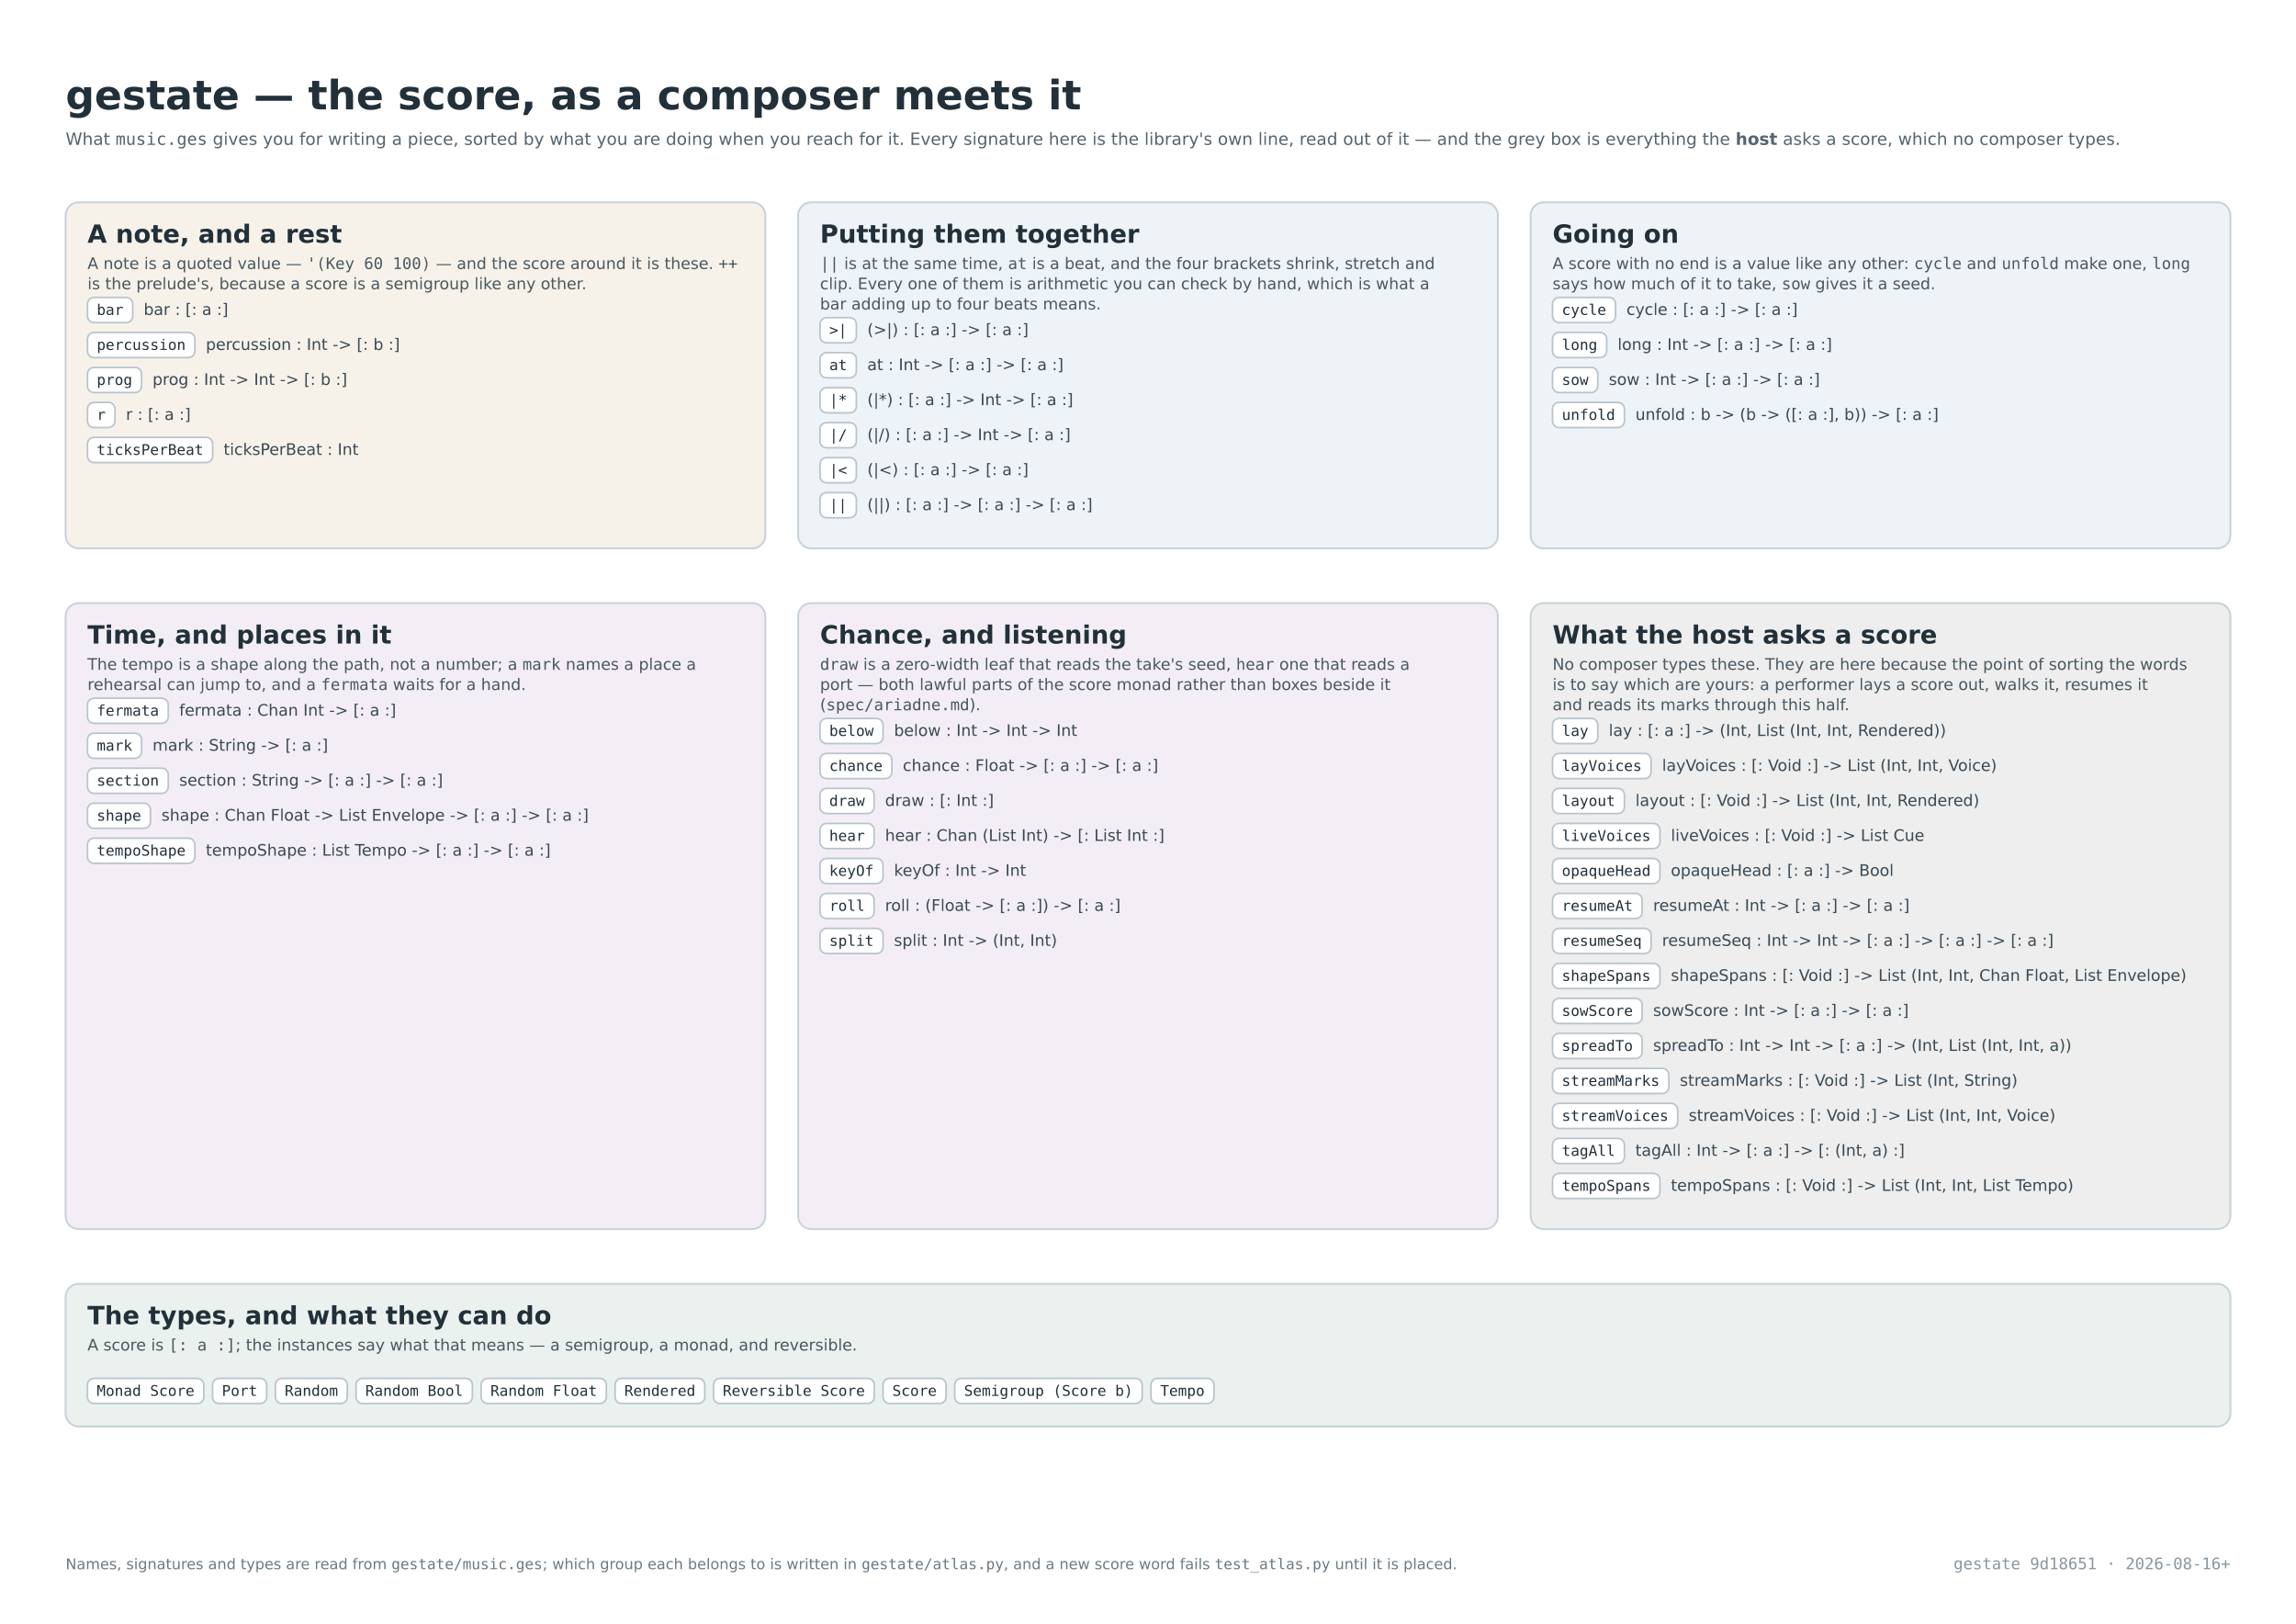
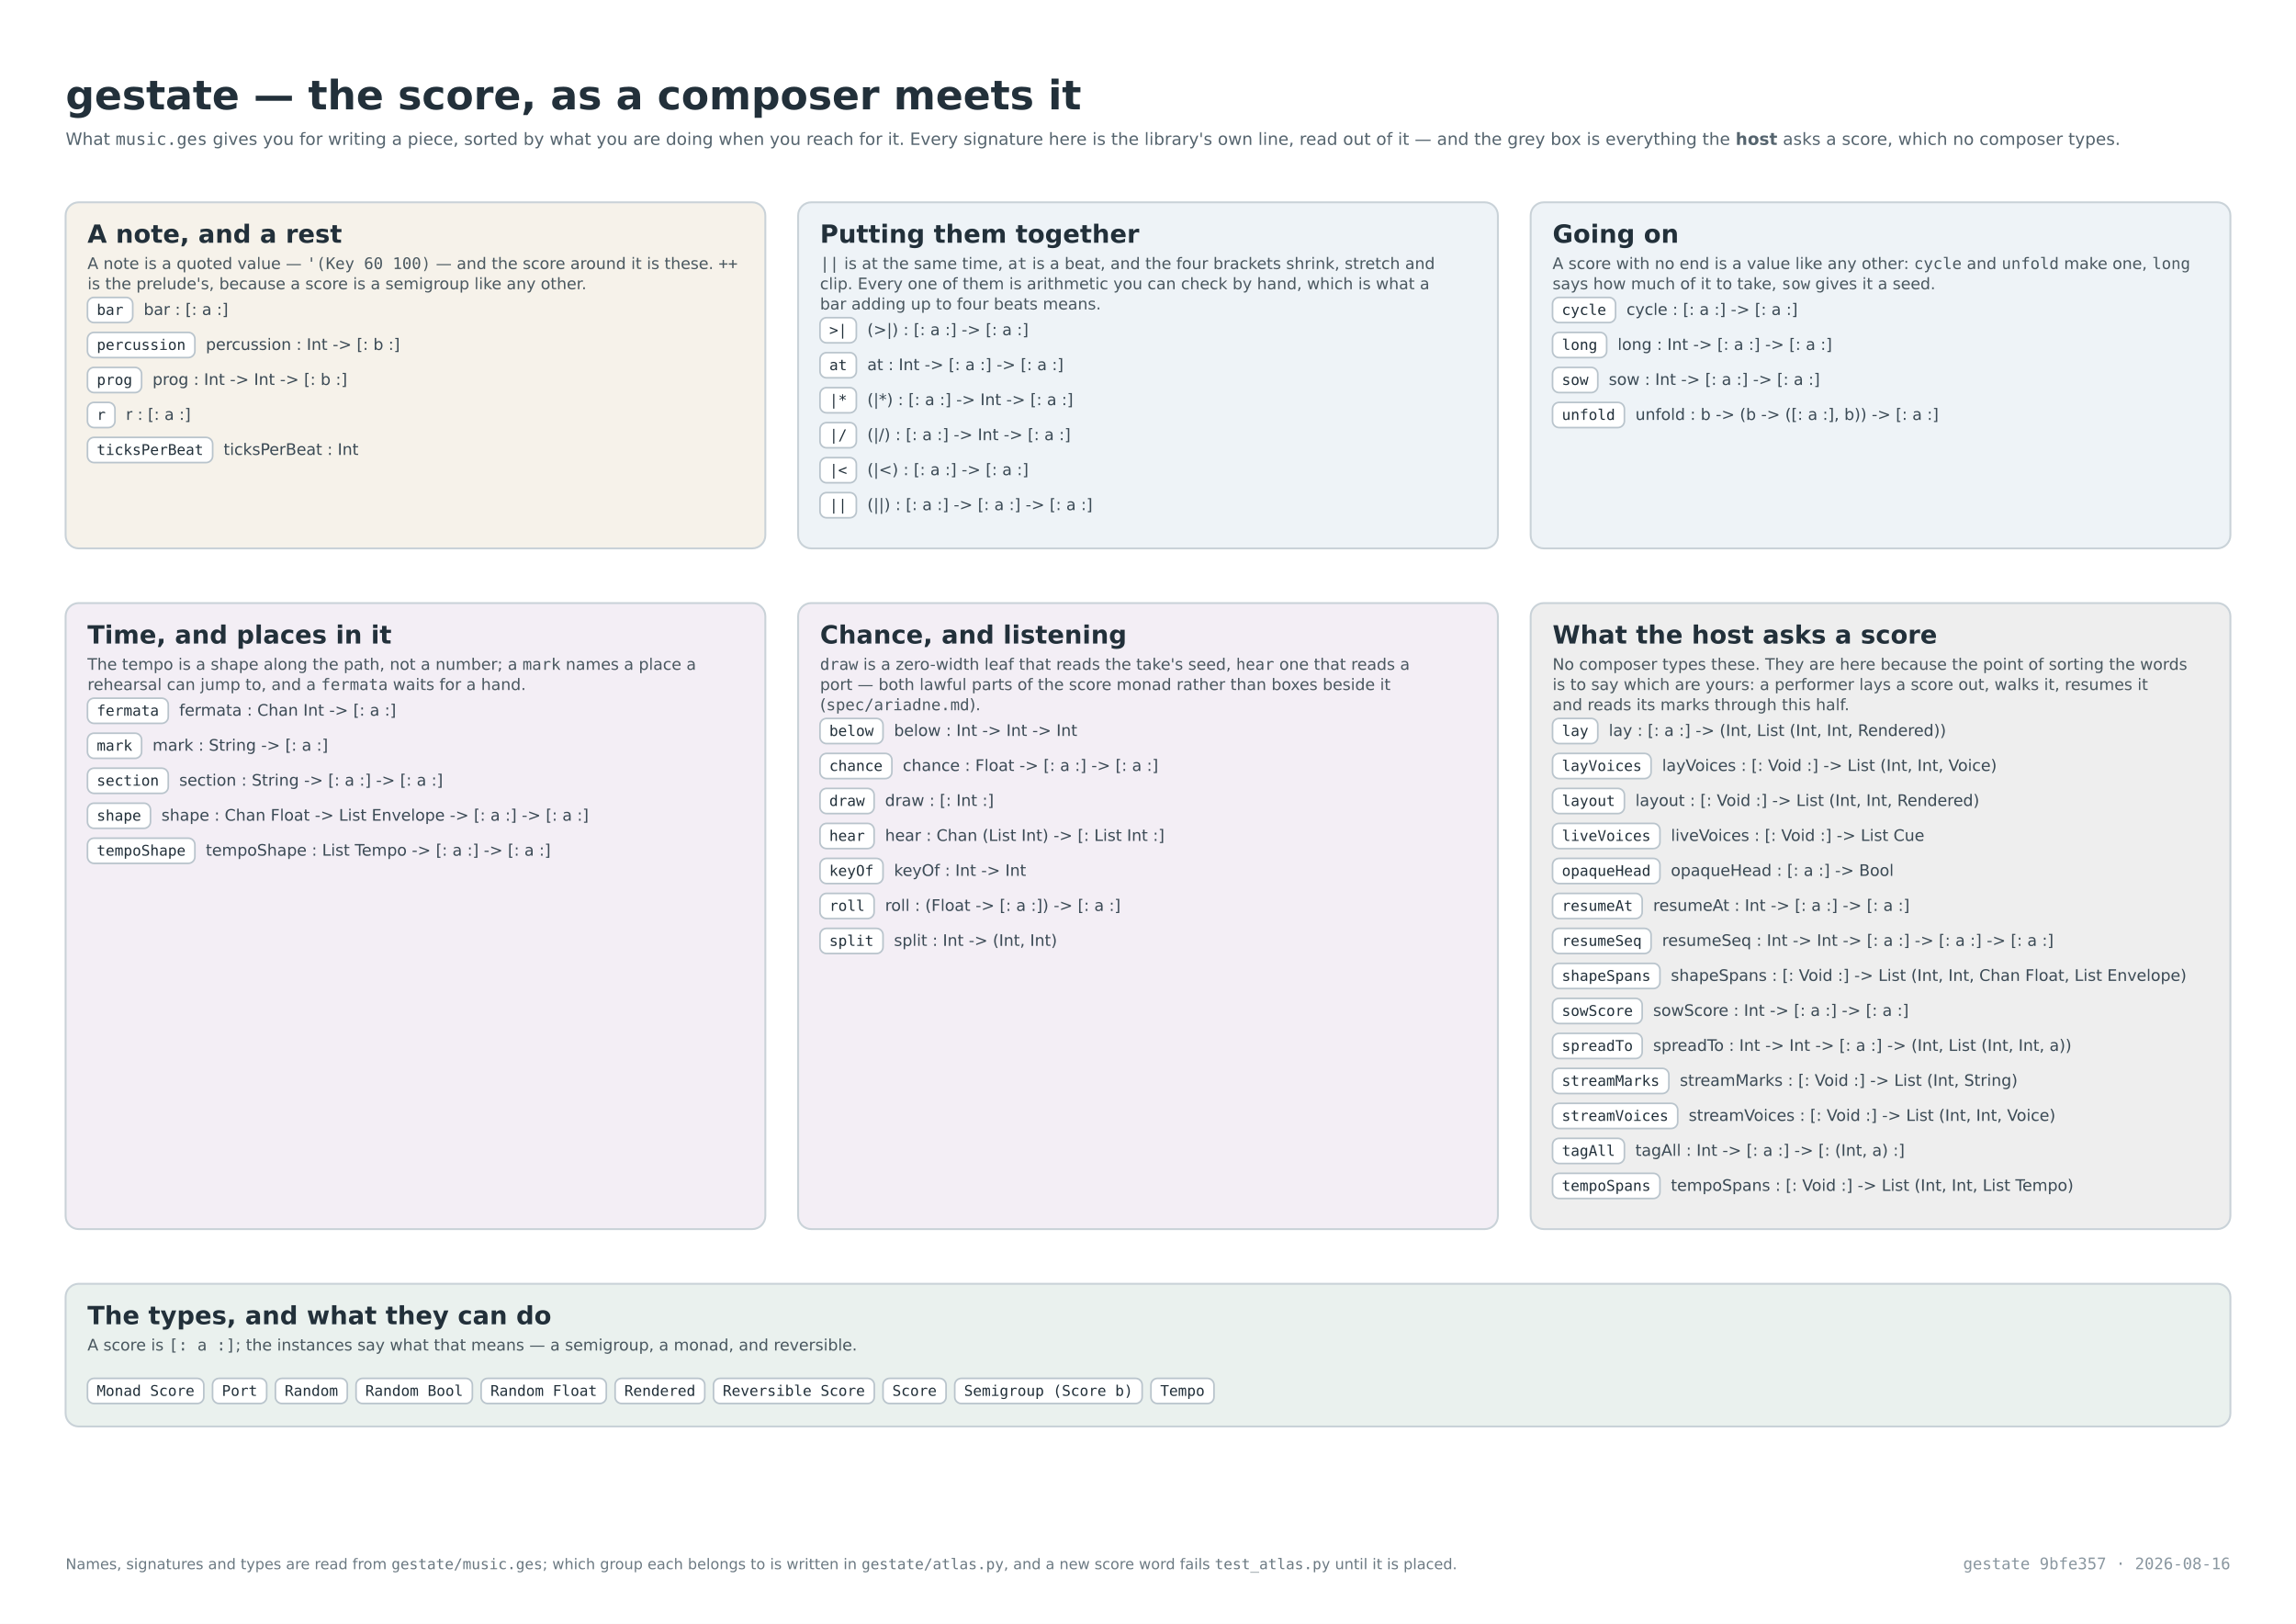
<svg xmlns="http://www.w3.org/2000/svg" width="420mm" height="297mm" viewBox="0 0 420 297">
  <defs>
    <marker id="tip" viewBox="0 0 10 10" refX="9" refY="5" markerWidth="5" markerHeight="5" orient="auto-start-reverse">
      <path d="M 0 1 L 9 5 L 0 9 z" fill="#3b4a55" />
    </marker>
  </defs>
  <style>
  text { font-family: 'DejaVu Sans', Verdana, sans-serif; fill: #22303a; }
  .mono, .chiptext { font-family: 'DejaVu Sans Mono', Consolas, monospace; }
  .title { font-size: 7.4px; font-weight: 700; }
  .subtitle { font-size: 3.1px; fill: #55646e; }
  .foot { font-size: 2.7px; fill: #6b7982; }
  .stamp { font-size: 2.9px; fill: #8a97a0; text-anchor: end; font-family: 'DejaVu Sans Mono', Consolas, monospace; }
  .lane { stroke: #c9d2d8; stroke-width: 0.35; }
  .lanetitle { font-size: 4.6px; font-weight: 700; }
  .step { font-size: 3.6px; font-weight: 700; }
  .stepnum { font-size: 3.2px; fill: #93a2ab; }
  .home { font-size: 2.6px; fill: #6b7982; text-anchor: end; }
  .refuses { font-size: 2.6px; fill: #8a5a5a; }
  .note { font-size: 2.9px; fill: #4a5860; }
  .extra { font-size: 2.9px; fill: #3b4a55; }
  .chip { fill: #ffffff; stroke: #b9c4cc; stroke-width: 0.3; }
  .chiptext { font-size: 2.7px; text-anchor: middle; }
  .edge { stroke: #3b4a55; stroke-width: 0.55; fill: none; }
  .edgetext { font-size: 2.7px; fill: #3b4a55; text-anchor: middle; }
</style>
  <rect x="0" y="0" width="420" height="297" fill="#ffffff" />
  <text class="title" x="12.00" y="20.00">gestate — the score, as a composer meets it</text>
  <text class="subtitle" x="12.00" y="26.50">What <tspan class="mono">music.ges</tspan> gives you for writing a piece, sorted by what you are doing when you reach for it. Every signature here is the library's own line, read out of it — and the grey box is everything the <tspan font-weight="700">host</tspan> asks a score, which no composer types.</text>
  <text class="foot" x="12.00" y="287.00">Names, signatures and types are read from <tspan class="mono">gestate/music.ges</tspan>; which group each belongs to is written in <tspan class="mono">gestate/atlas.py</tspan>, and a new score word fails <tspan class="mono">test_atlas.py</tspan> until it is placed.</text>
-   <text class="stamp" x="408.00" y="287.00">gestate 9d18651 · 2026-08-16+</text>
+   <text class="stamp" x="408.00" y="287.00">gestate 9bfe357 · 2026-08-16</text>
  <rect class="lane" x="12.00" y="37.00" width="128.00" height="63.30" rx="2.4" style="fill:#f6f2ea" />
  <text class="lanetitle" x="16.00" y="44.40">A note, and a rest</text>
  <text class="note" x="16.00" y="49.20">A note is a quoted value — <tspan class="mono">'(Key 60 100)</tspan> — and the score around it is these. <tspan class="mono">++</tspan>
  </text>
  <text class="note" x="16.00" y="52.90">is the prelude's, because a score is a semigroup like any other.</text>
  <rect class="chip" x="16.00" y="54.40" width="8.28" height="4.6" rx="1.2" />
  <text class="chiptext" x="20.14" y="57.60">bar</text>
  <text class="extra" x="26.28" y="57.60">bar : [: a :]</text>
  <rect class="chip" x="16.00" y="60.80" width="19.65" height="4.6" rx="1.2" />
  <text class="chiptext" x="25.83" y="64.00">percussion</text>
  <text class="extra" x="37.65" y="64.00">percussion : Int -&gt; [: b :]</text>
  <rect class="chip" x="16.00" y="67.20" width="9.90" height="4.6" rx="1.2" />
  <text class="chiptext" x="20.95" y="70.40">prog</text>
  <text class="extra" x="27.90" y="70.40">prog : Int -&gt; Int -&gt; [: b :]</text>
  <rect class="chip" x="16.00" y="73.60" width="5.03" height="4.6" rx="1.2" />
  <text class="chiptext" x="18.51" y="76.80">r</text>
  <text class="extra" x="23.03" y="76.80">r : [: a :]</text>
  <rect class="chip" x="16.00" y="80.00" width="22.90" height="4.6" rx="1.2" />
  <text class="chiptext" x="27.45" y="83.20">ticksPerBeat</text>
  <text class="extra" x="40.90" y="83.20">ticksPerBeat : Int</text>
  <rect class="lane" x="146.00" y="37.00" width="128.00" height="63.30" rx="2.4" style="fill:#eef3f7" />
  <text class="lanetitle" x="150.00" y="44.40">Putting them together</text>
  <text class="note" x="150.00" y="49.20">
    <tspan class="mono">||</tspan> is at the same time, <tspan class="mono">at</tspan> is a beat, and the four brackets shrink, stretch and</text>
  <text class="note" x="150.00" y="52.90">clip. Every one of them is arithmetic you can check by hand, which is what a</text>
  <text class="note" x="150.00" y="56.60">bar adding up to four beats means.</text>
  <rect class="chip" x="150.00" y="58.10" width="6.65" height="4.6" rx="1.2" />
  <text class="chiptext" x="153.33" y="61.30">&gt;|</text>
  <text class="extra" x="158.65" y="61.30">(&gt;|) : [: a :] -&gt; [: a :]</text>
  <rect class="chip" x="150.00" y="64.50" width="6.65" height="4.6" rx="1.2" />
  <text class="chiptext" x="153.33" y="67.70">at</text>
  <text class="extra" x="158.65" y="67.70">at : Int -&gt; [: a :] -&gt; [: a :]</text>
  <rect class="chip" x="150.00" y="70.90" width="6.65" height="4.6" rx="1.2" />
  <text class="chiptext" x="153.33" y="74.10">|*</text>
  <text class="extra" x="158.65" y="74.10">(|*) : [: a :] -&gt; Int -&gt; [: a :]</text>
  <rect class="chip" x="150.00" y="77.30" width="6.65" height="4.6" rx="1.2" />
  <text class="chiptext" x="153.33" y="80.50">|/</text>
  <text class="extra" x="158.65" y="80.50">(|/) : [: a :] -&gt; Int -&gt; [: a :]</text>
  <rect class="chip" x="150.00" y="83.70" width="6.65" height="4.6" rx="1.2" />
  <text class="chiptext" x="153.33" y="86.90">|&lt;</text>
  <text class="extra" x="158.65" y="86.90">(|&lt;) : [: a :] -&gt; [: a :]</text>
  <rect class="chip" x="150.00" y="90.10" width="6.65" height="4.6" rx="1.2" />
  <text class="chiptext" x="153.33" y="93.30">||</text>
  <text class="extra" x="158.65" y="93.30">(||) : [: a :] -&gt; [: a :] -&gt; [: a :]</text>
  <rect class="lane" x="280.00" y="37.00" width="128.00" height="63.30" rx="2.4" style="fill:#eef3f7" />
  <text class="lanetitle" x="284.00" y="44.40">Going on</text>
  <text class="note" x="284.00" y="49.20">A score with no end is a value like any other: <tspan class="mono">cycle</tspan> and <tspan class="mono">unfold</tspan> make one, <tspan class="mono">long</tspan>
  </text>
  <text class="note" x="284.00" y="52.90">says how much of it to take, <tspan class="mono">sow</tspan> gives it a seed.</text>
  <rect class="chip" x="284.00" y="54.40" width="11.53" height="4.6" rx="1.2" />
  <text class="chiptext" x="289.76" y="57.60">cycle</text>
  <text class="extra" x="297.53" y="57.60">cycle : [: a :] -&gt; [: a :]</text>
  <rect class="chip" x="284.00" y="60.80" width="9.90" height="4.6" rx="1.2" />
  <text class="chiptext" x="288.95" y="64.00">long</text>
  <text class="extra" x="295.90" y="64.00">long : Int -&gt; [: a :] -&gt; [: a :]</text>
  <rect class="chip" x="284.00" y="67.20" width="8.28" height="4.6" rx="1.2" />
  <text class="chiptext" x="288.14" y="70.40">sow</text>
  <text class="extra" x="294.28" y="70.40">sow : Int -&gt; [: a :] -&gt; [: a :]</text>
  <rect class="chip" x="284.00" y="73.60" width="13.15" height="4.6" rx="1.2" />
  <text class="chiptext" x="290.58" y="76.80">unfold</text>
  <text class="extra" x="299.15" y="76.80">unfold : b -&gt; (b -&gt; ([: a :], b)) -&gt; [: a :]</text>
  <rect class="lane" x="12.00" y="110.30" width="128.00" height="114.50" rx="2.4" style="fill:#f3eef5" />
  <text class="lanetitle" x="16.00" y="117.70">Time, and places in it</text>
  <text class="note" x="16.00" y="122.50">The tempo is a shape along the path, not a number; a <tspan class="mono">mark</tspan> names a place a</text>
  <text class="note" x="16.00" y="126.20">rehearsal can jump to, and a <tspan class="mono">fermata</tspan> waits for a hand.</text>
  <rect class="chip" x="16.00" y="127.70" width="14.78" height="4.6" rx="1.2" />
  <text class="chiptext" x="23.39" y="130.90">fermata</text>
  <text class="extra" x="32.78" y="130.90">fermata : Chan Int -&gt; [: a :]</text>
  <rect class="chip" x="16.00" y="134.10" width="9.90" height="4.6" rx="1.2" />
  <text class="chiptext" x="20.95" y="137.30">mark</text>
  <text class="extra" x="27.90" y="137.30">mark : String -&gt; [: a :]</text>
  <rect class="chip" x="16.00" y="140.50" width="14.78" height="4.6" rx="1.2" />
  <text class="chiptext" x="23.39" y="143.70">section</text>
  <text class="extra" x="32.78" y="143.70">section : String -&gt; [: a :] -&gt; [: a :]</text>
  <rect class="chip" x="16.00" y="146.90" width="11.53" height="4.6" rx="1.2" />
  <text class="chiptext" x="21.76" y="150.10">shape</text>
  <text class="extra" x="29.53" y="150.10">shape : Chan Float -&gt; List Envelope -&gt; [: a :] -&gt; [: a :]</text>
  <rect class="chip" x="16.00" y="153.30" width="19.65" height="4.6" rx="1.2" />
  <text class="chiptext" x="25.83" y="156.50">tempoShape</text>
  <text class="extra" x="37.65" y="156.50">tempoShape : List Tempo -&gt; [: a :] -&gt; [: a :]</text>
  <rect class="lane" x="146.00" y="110.30" width="128.00" height="114.50" rx="2.4" style="fill:#f3eef5" />
  <text class="lanetitle" x="150.00" y="117.70">Chance, and listening</text>
  <text class="note" x="150.00" y="122.50">
    <tspan class="mono">draw</tspan> is a zero-width leaf that reads the take's seed, <tspan class="mono">hear</tspan> one that reads a</text>
  <text class="note" x="150.00" y="126.20">port — both lawful parts of the score monad rather than boxes beside it</text>
  <text class="note" x="150.00" y="129.90">(<tspan class="mono">spec/ariadne.md</tspan>).</text>
  <rect class="chip" x="150.00" y="131.40" width="11.53" height="4.6" rx="1.2" />
  <text class="chiptext" x="155.76" y="134.60">below</text>
  <text class="extra" x="163.53" y="134.60">below : Int -&gt; Int -&gt; Int</text>
  <rect class="chip" x="150.00" y="137.80" width="13.15" height="4.6" rx="1.2" />
  <text class="chiptext" x="156.58" y="141.00">chance</text>
  <text class="extra" x="165.15" y="141.00">chance : Float -&gt; [: a :] -&gt; [: a :]</text>
  <rect class="chip" x="150.00" y="144.20" width="9.90" height="4.6" rx="1.2" />
  <text class="chiptext" x="154.95" y="147.40">draw</text>
  <text class="extra" x="161.90" y="147.40">draw : [: Int :]</text>
  <rect class="chip" x="150.00" y="150.60" width="9.90" height="4.6" rx="1.2" />
  <text class="chiptext" x="154.95" y="153.80">hear</text>
  <text class="extra" x="161.90" y="153.80">hear : Chan (List Int) -&gt; [: List Int :]</text>
  <rect class="chip" x="150.00" y="157.00" width="11.53" height="4.6" rx="1.2" />
  <text class="chiptext" x="155.76" y="160.20">keyOf</text>
  <text class="extra" x="163.53" y="160.20">keyOf : Int -&gt; Int</text>
  <rect class="chip" x="150.00" y="163.40" width="9.90" height="4.6" rx="1.2" />
  <text class="chiptext" x="154.95" y="166.60">roll</text>
  <text class="extra" x="161.90" y="166.60">roll : (Float -&gt; [: a :]) -&gt; [: a :]</text>
  <rect class="chip" x="150.00" y="169.80" width="11.53" height="4.6" rx="1.2" />
  <text class="chiptext" x="155.76" y="173.00">split</text>
  <text class="extra" x="163.53" y="173.00">split : Int -&gt; (Int, Int)</text>
  <rect class="lane" x="280.00" y="110.30" width="128.00" height="114.50" rx="2.4" style="fill:#eeeeee" />
  <text class="lanetitle" x="284.00" y="117.70">What the host asks a score</text>
  <text class="note" x="284.00" y="122.50">No composer types these. They are here because the point of sorting the words</text>
  <text class="note" x="284.00" y="126.20">is to say which are yours: a performer lays a score out, walks it, resumes it</text>
  <text class="note" x="284.00" y="129.90">and reads its marks through this half.</text>
  <rect class="chip" x="284.00" y="131.40" width="8.28" height="4.6" rx="1.2" />
  <text class="chiptext" x="288.14" y="134.60">lay</text>
  <text class="extra" x="294.28" y="134.60">lay : [: a :] -&gt; (Int, List (Int, Int, Rendered))</text>
  <rect class="chip" x="284.00" y="137.80" width="18.03" height="4.6" rx="1.2" />
  <text class="chiptext" x="293.01" y="141.00">layVoices</text>
  <text class="extra" x="304.03" y="141.00">layVoices : [: Void :] -&gt; List (Int, Int, Voice)</text>
  <rect class="chip" x="284.00" y="144.20" width="13.15" height="4.6" rx="1.2" />
  <text class="chiptext" x="290.58" y="147.40">layout</text>
  <text class="extra" x="299.15" y="147.40">layout : [: Void :] -&gt; List (Int, Int, Rendered)</text>
  <rect class="chip" x="284.00" y="150.60" width="19.65" height="4.6" rx="1.2" />
  <text class="chiptext" x="293.83" y="153.80">liveVoices</text>
  <text class="extra" x="305.65" y="153.80">liveVoices : [: Void :] -&gt; List Cue</text>
  <rect class="chip" x="284.00" y="157.00" width="19.65" height="4.6" rx="1.2" />
  <text class="chiptext" x="293.83" y="160.20">opaqueHead</text>
  <text class="extra" x="305.65" y="160.20">opaqueHead : [: a :] -&gt; Bool</text>
  <rect class="chip" x="284.00" y="163.40" width="16.40" height="4.6" rx="1.2" />
  <text class="chiptext" x="292.20" y="166.60">resumeAt</text>
  <text class="extra" x="302.40" y="166.60">resumeAt : Int -&gt; [: a :] -&gt; [: a :]</text>
  <rect class="chip" x="284.00" y="169.80" width="18.03" height="4.6" rx="1.2" />
  <text class="chiptext" x="293.01" y="173.00">resumeSeq</text>
  <text class="extra" x="304.03" y="173.00">resumeSeq : Int -&gt; Int -&gt; [: a :] -&gt; [: a :] -&gt; [: a :]</text>
  <rect class="chip" x="284.00" y="176.20" width="19.65" height="4.6" rx="1.2" />
  <text class="chiptext" x="293.83" y="179.40">shapeSpans</text>
  <text class="extra" x="305.65" y="179.40">shapeSpans : [: Void :] -&gt; List (Int, Int, Chan Float, List Envelope)</text>
  <rect class="chip" x="284.00" y="182.60" width="16.40" height="4.6" rx="1.2" />
  <text class="chiptext" x="292.20" y="185.80">sowScore</text>
  <text class="extra" x="302.40" y="185.80">sowScore : Int -&gt; [: a :] -&gt; [: a :]</text>
  <rect class="chip" x="284.00" y="189.00" width="16.40" height="4.6" rx="1.2" />
  <text class="chiptext" x="292.20" y="192.20">spreadTo</text>
  <text class="extra" x="302.40" y="192.20">spreadTo : Int -&gt; Int -&gt; [: a :] -&gt; (Int, List (Int, Int, a))</text>
  <rect class="chip" x="284.00" y="195.40" width="21.28" height="4.6" rx="1.2" />
  <text class="chiptext" x="294.64" y="198.60">streamMarks</text>
  <text class="extra" x="307.28" y="198.60">streamMarks : [: Void :] -&gt; List (Int, String)</text>
  <rect class="chip" x="284.00" y="201.80" width="22.90" height="4.6" rx="1.2" />
  <text class="chiptext" x="295.45" y="205.00">streamVoices</text>
  <text class="extra" x="308.90" y="205.00">streamVoices : [: Void :] -&gt; List (Int, Int, Voice)</text>
  <rect class="chip" x="284.00" y="208.20" width="13.15" height="4.6" rx="1.2" />
  <text class="chiptext" x="290.58" y="211.40">tagAll</text>
  <text class="extra" x="299.15" y="211.40">tagAll : Int -&gt; [: a :] -&gt; [: (Int, a) :]</text>
  <rect class="chip" x="284.00" y="214.60" width="19.65" height="4.6" rx="1.2" />
  <text class="chiptext" x="293.83" y="217.80">tempoSpans</text>
  <text class="extra" x="305.65" y="217.80">tempoSpans : [: Void :] -&gt; List (Int, Int, List Tempo)</text>
  <rect class="lane" x="12.00" y="234.80" width="396.00" height="26.10" rx="2.4" style="fill:#eaf1ee" />
  <text class="lanetitle" x="16.00" y="242.20">The types, and what they can do</text>
  <text class="note" x="16.00" y="247.00">A score is <tspan class="mono">[: a :]</tspan>; the instances say what that means — a semigroup, a monad, and reversible.</text>
  <rect class="chip" x="16.00" y="252.10" width="21.28" height="4.6" rx="1.2" />
  <text class="chiptext" x="26.64" y="255.30">Monad Score</text>
  <rect class="chip" x="38.88" y="252.10" width="9.90" height="4.6" rx="1.2" />
  <text class="chiptext" x="43.83" y="255.30">Port</text>
  <rect class="chip" x="50.38" y="252.10" width="13.15" height="4.6" rx="1.2" />
  <text class="chiptext" x="56.96" y="255.30">Random</text>
  <rect class="chip" x="65.13" y="252.10" width="21.28" height="4.6" rx="1.2" />
  <text class="chiptext" x="75.77" y="255.30">Random Bool</text>
  <rect class="chip" x="88.01" y="252.10" width="22.90" height="4.6" rx="1.2" />
  <text class="chiptext" x="99.47" y="255.30">Random Float</text>
  <rect class="chip" x="112.52" y="252.10" width="16.40" height="4.6" rx="1.2" />
  <text class="chiptext" x="120.72" y="255.30">Rendered</text>
  <rect class="chip" x="130.52" y="252.10" width="29.41" height="4.6" rx="1.2" />
  <text class="chiptext" x="145.22" y="255.30">Reversible Score</text>
  <rect class="chip" x="161.53" y="252.10" width="11.53" height="4.6" rx="1.2" />
  <text class="chiptext" x="167.29" y="255.30">Score</text>
  <rect class="chip" x="174.65" y="252.10" width="34.28" height="4.6" rx="1.2" />
  <text class="chiptext" x="191.80" y="255.30">Semigroup (Score b)</text>
  <rect class="chip" x="210.54" y="252.10" width="11.53" height="4.6" rx="1.2" />
  <text class="chiptext" x="216.30" y="255.30">Tempo</text>
</svg>
